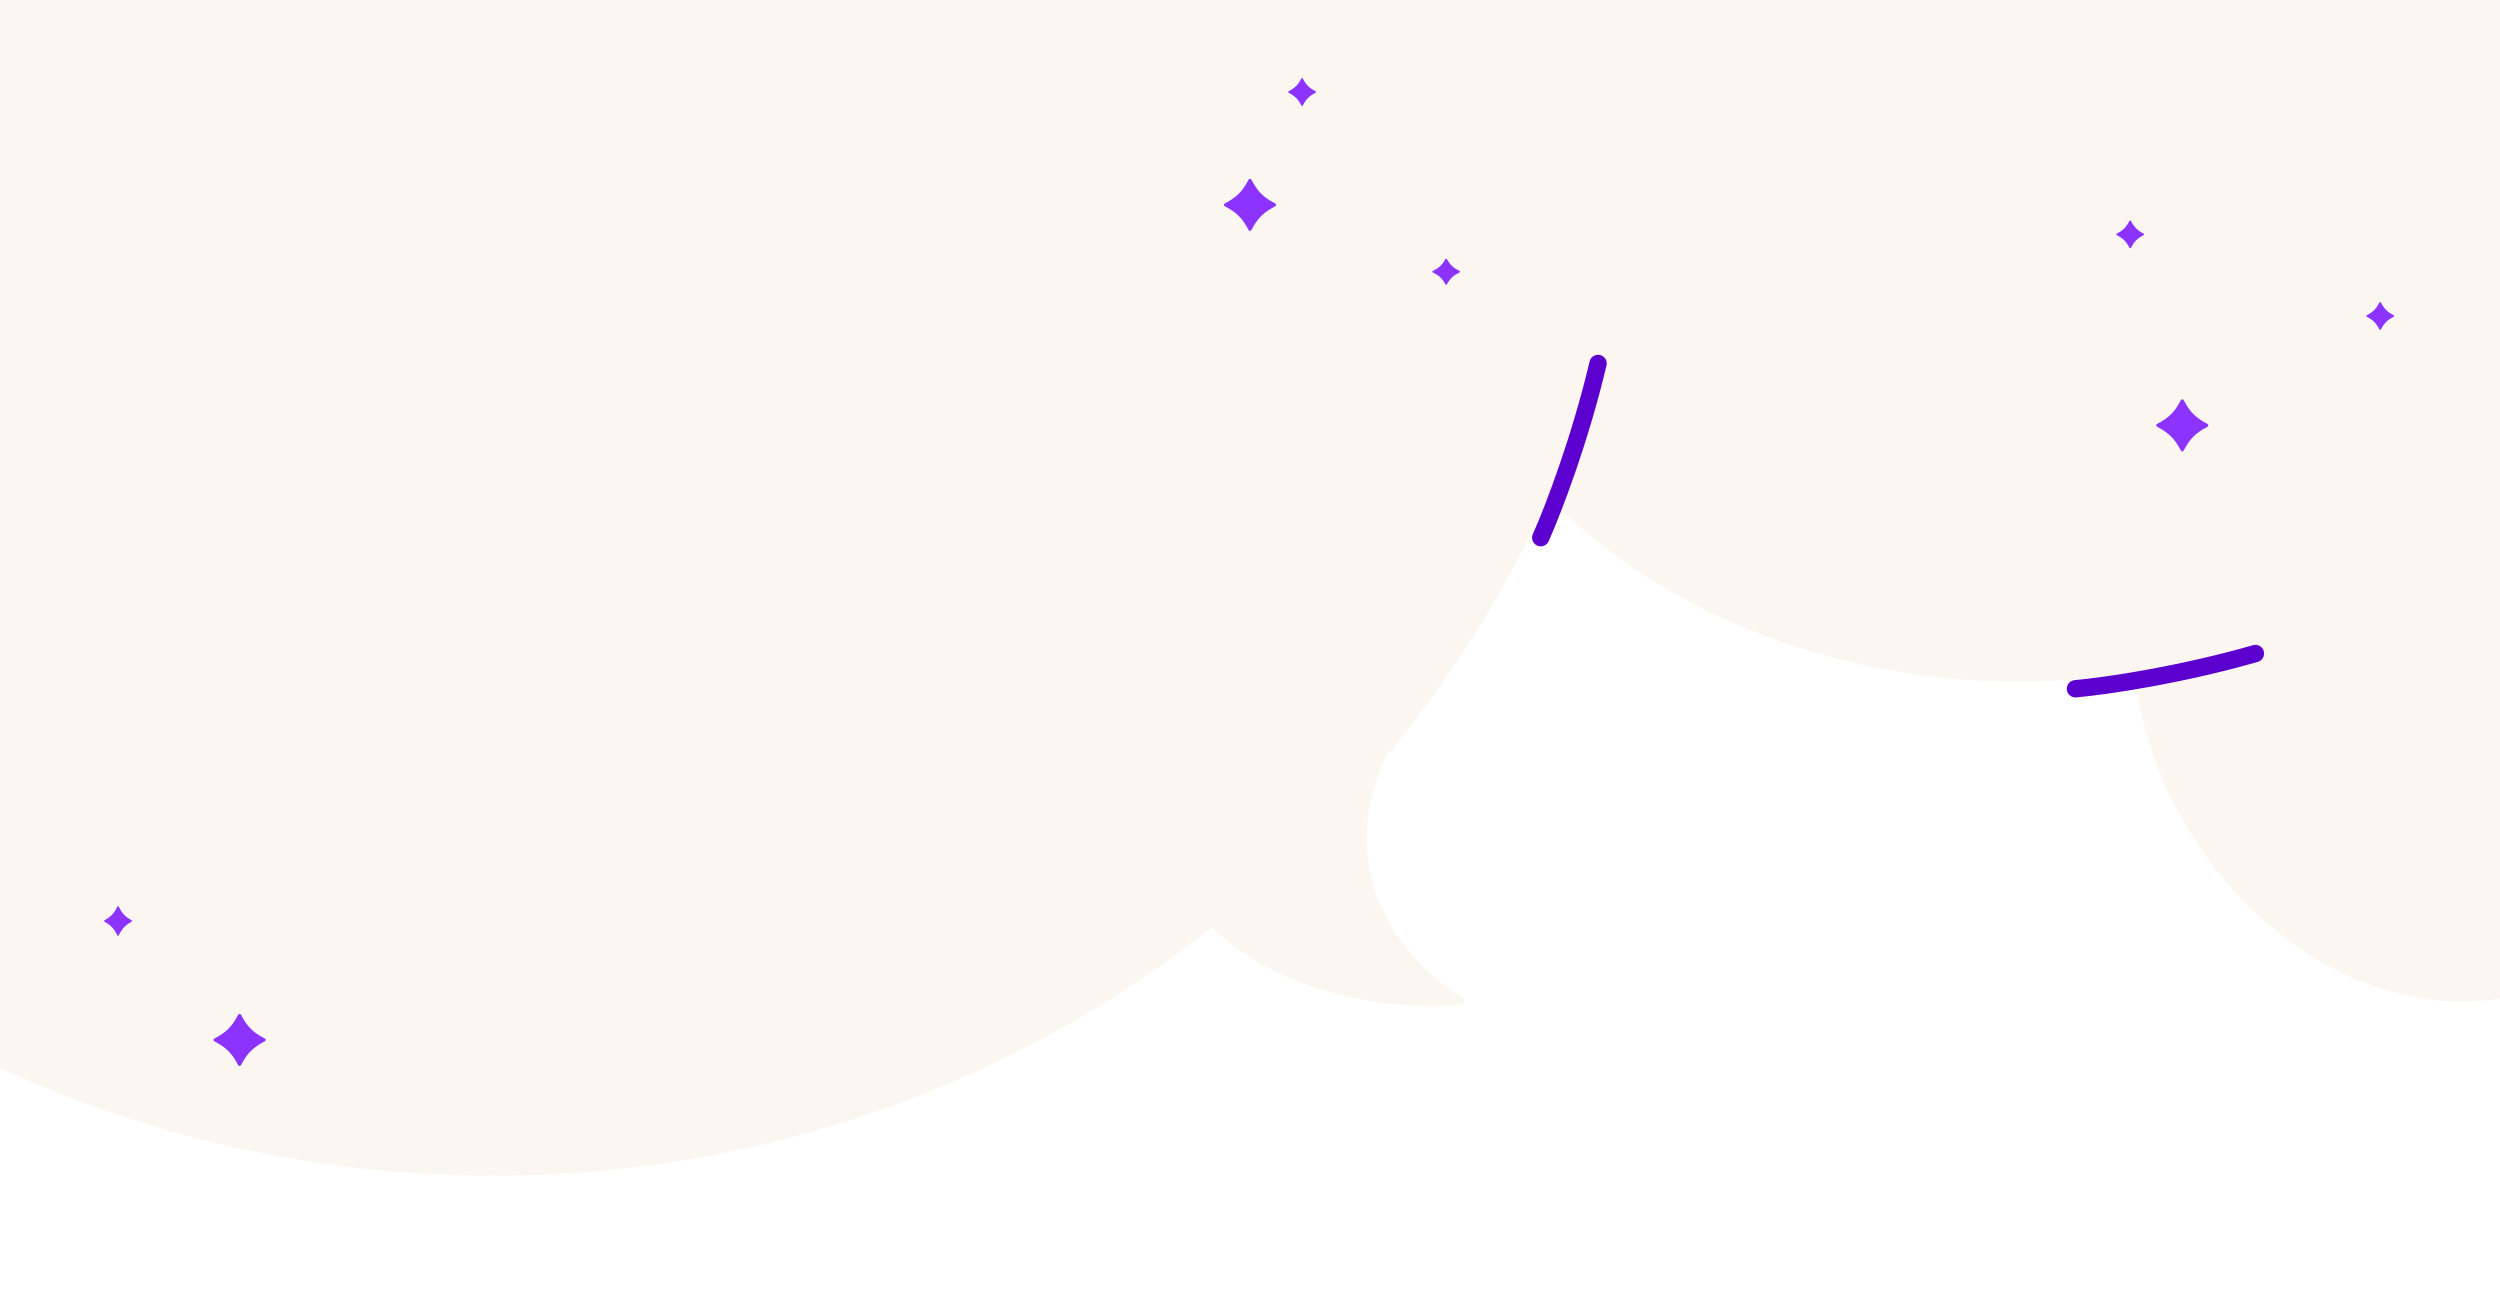
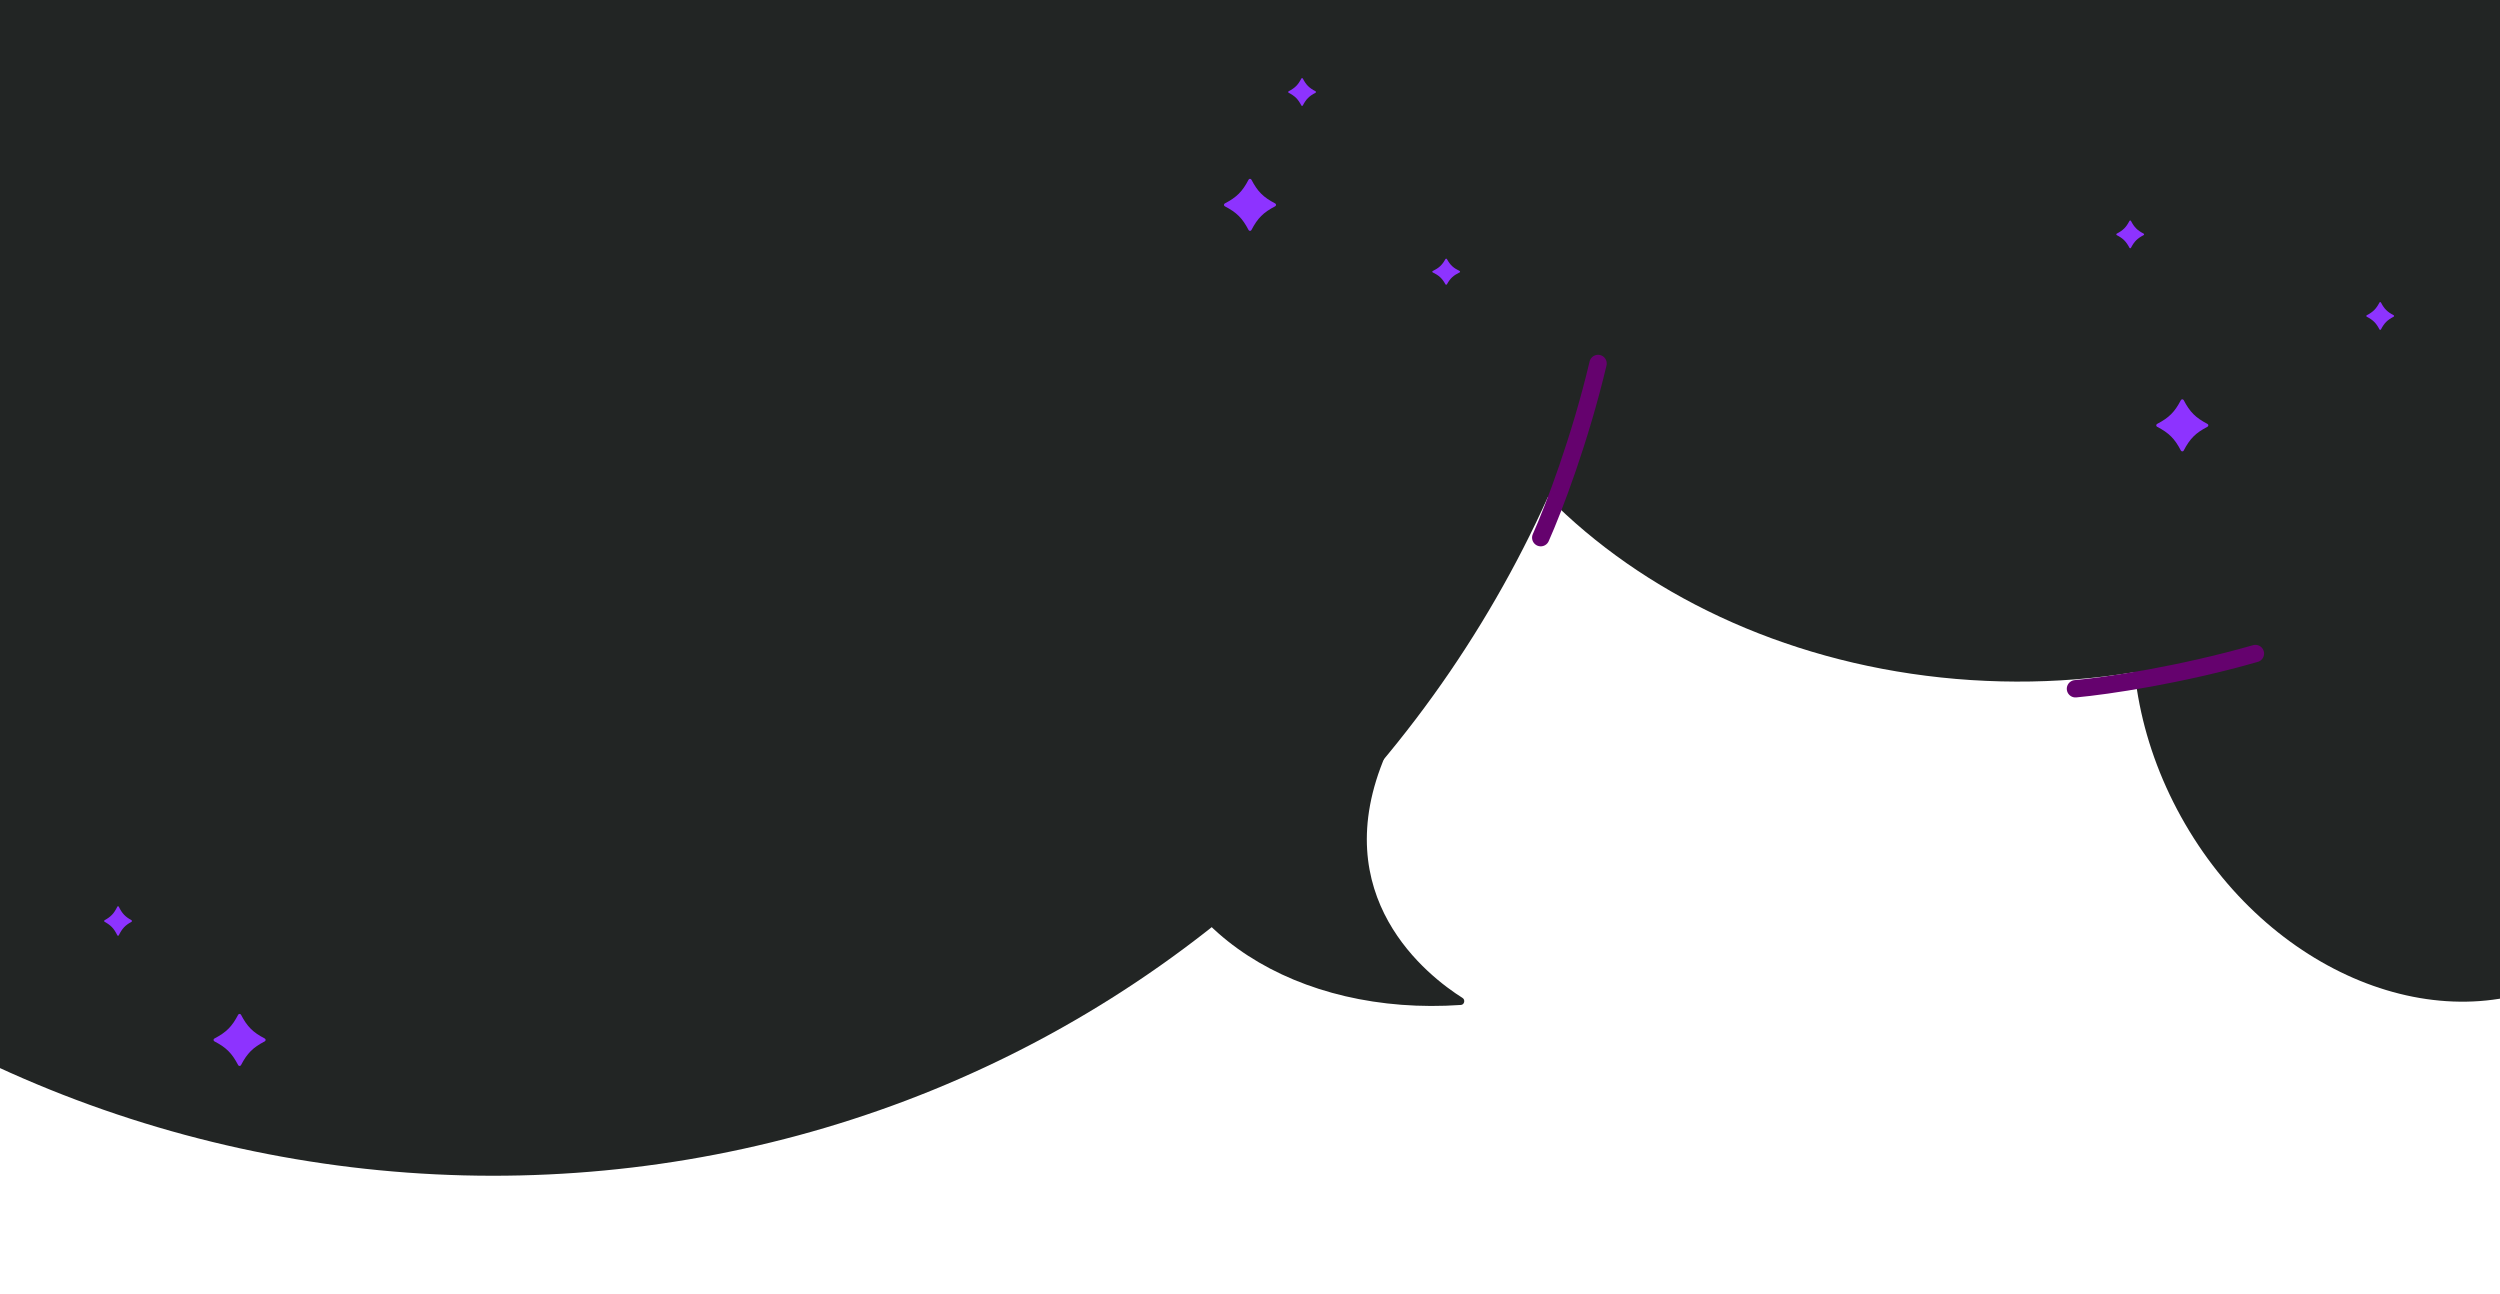
<svg xmlns="http://www.w3.org/2000/svg" width="1440" height="745" viewBox="0 0 1440 745" fill="none">
-   <ellipse cx="1153" cy="118.931" rx="338.036" ry="273.356" transform="rotate(3.70651 1153 118.931)" fill="#FCF6F1" />
-   <ellipse cx="1388.95" cy="398.873" rx="186.383" ry="150.72" transform="rotate(59.8444 1388.95 398.873)" fill="#FCF6F1" />
-   <path d="M1195.47 396.734C1213.92 395.033 1255.71 388.847 1299.11 376.438" stroke="#5C00D0" stroke-width="10" stroke-linecap="round" />
-   <ellipse cx="274.78" cy="1.017" rx="671.43" ry="680.638" transform="rotate(-43.9583 274.78 1.01724)" fill="#FCF6F1" />
-   <path d="M661.149 453.771C684.974 425.639 795.737 377.624 798.179 434.702C762.961 516.553 822.751 562.413 842.432 574.815C844.126 575.883 843.5 578.715 841.502 578.854C748.066 585.339 668.448 537.104 659.989 457.79C659.834 456.334 660.203 454.888 661.149 453.771Z" fill="#FCF6F1" />
-   <path d="M887.469 309.69C895.015 292.765 910.064 253.296 920.481 209.368" stroke="#5C00D0" stroke-width="10" stroke-linecap="round" />
+   <ellipse cx="1153" cy="118.931" rx="338.036" ry="273.356" transform="rotate(3.70651 1153 118.931)" fill="#222524" />
+   <ellipse cx="1388.95" cy="398.873" rx="186.383" ry="150.72" transform="rotate(59.8444 1388.95 398.873)" fill="#222524" />
+   <path d="M1195.47 396.734C1213.92 395.033 1255.71 388.847 1299.11 376.438" stroke="#65026e" stroke-width="10" stroke-linecap="round" />
+   <ellipse cx="274.78" cy="1.017" rx="671.43" ry="680.638" transform="rotate(-43.9583 274.78 1.01724)" fill="#222524" />
+   <path d="M661.149 453.771C684.974 425.639 795.737 377.624 798.179 434.702C762.961 516.553 822.751 562.413 842.432 574.815C844.126 575.883 843.5 578.715 841.502 578.854C748.066 585.339 668.448 537.104 659.989 457.79C659.834 456.334 660.203 454.888 661.149 453.771Z" fill="#222524" />
+   <path d="M887.469 309.69C895.015 292.765 910.064 253.296 920.481 209.368" stroke="#65026e" stroke-width="10" stroke-linecap="round" />
  <path d="M840.735 156.911C837.083 158.696 835.343 160.328 833.438 163.752C833.255 164.083 832.751 164.083 832.562 163.752C830.657 160.328 828.917 158.696 825.265 156.911C824.912 156.739 824.912 156.267 825.265 156.089C828.917 154.304 830.657 152.672 832.562 149.248C832.745 148.917 833.249 148.917 833.438 149.248C835.343 152.672 837.083 154.304 840.735 156.089C841.088 156.261 841.088 156.739 840.735 156.911Z" fill="#8D33FF" />
  <path d="M734.503 118.822C727.656 122.393 724.393 125.656 720.822 132.503C720.479 133.166 719.534 133.166 719.178 132.503C715.607 125.656 712.344 122.393 705.497 118.822C704.834 118.479 704.834 117.534 705.497 117.178C712.344 113.607 715.607 110.344 719.178 103.497C719.521 102.834 720.466 102.834 720.822 103.497C724.393 110.344 727.656 113.607 734.503 117.178C735.166 117.521 735.166 118.479 734.503 118.822Z" fill="#8D33FF" />
  <path d="M152.503 599.822C145.656 603.393 142.393 606.656 138.822 613.503C138.479 614.166 137.534 614.166 137.178 613.503C133.607 606.656 130.344 603.393 123.497 599.822C122.834 599.479 122.834 598.534 123.497 598.178C130.344 594.607 133.607 591.344 137.178 584.497C137.521 583.834 138.466 583.834 138.822 584.497C142.393 591.344 145.656 594.607 152.503 598.178C153.166 598.521 153.166 599.479 152.503 599.822Z" fill="#8D33FF" />
  <path d="M75.735 530.966C72.083 532.989 70.343 534.839 68.438 538.718C68.255 539.094 67.751 539.094 67.562 538.718C65.657 534.839 63.917 532.989 60.265 530.966C59.912 530.771 59.912 530.236 60.265 530.034C63.917 528.011 65.657 526.161 67.562 522.282C67.745 521.906 68.249 521.906 68.438 522.282C70.343 526.161 72.083 528.011 75.735 530.034C76.088 530.229 76.088 530.771 75.735 530.966Z" fill="#8D33FF" />
  <path d="M1271.5 245.822C1264.66 249.393 1261.39 252.656 1257.82 259.503C1257.48 260.166 1256.53 260.166 1256.18 259.503C1252.61 252.656 1249.34 249.393 1242.5 245.822C1241.83 245.479 1241.83 244.534 1242.5 244.178C1249.34 240.607 1252.61 237.344 1256.18 230.497C1256.52 229.834 1257.47 229.834 1257.82 230.497C1261.39 237.344 1264.66 240.607 1271.5 244.178C1272.17 244.521 1272.17 245.479 1271.5 245.822Z" fill="#8D33FF" />
  <path d="M757.735 53.438C754.083 55.343 752.343 57.083 750.438 60.735C750.255 61.088 749.751 61.088 749.562 60.735C747.657 57.083 745.917 55.343 742.265 53.438C741.912 53.255 741.912 52.751 742.265 52.562C745.917 50.657 747.657 48.917 749.562 45.265C749.745 44.912 750.249 44.912 750.438 45.265C752.343 48.917 754.083 50.657 757.735 52.562C758.088 52.745 758.088 53.255 757.735 53.438Z" fill="#8D33FF" />
  <path d="M1378.73 182.438C1375.08 184.343 1373.34 186.083 1371.44 189.735C1371.26 190.088 1370.75 190.088 1370.56 189.735C1368.66 186.083 1366.92 184.343 1363.27 182.438C1362.91 182.255 1362.91 181.751 1363.27 181.562C1366.92 179.657 1368.66 177.917 1370.56 174.265C1370.74 173.912 1371.25 173.912 1371.44 174.265C1373.34 177.917 1375.08 179.657 1378.73 181.562C1379.09 181.745 1379.09 182.255 1378.73 182.438Z" fill="#8D33FF" />
  <path d="M1234.73 135.438C1231.08 137.343 1229.34 139.083 1227.44 142.735C1227.26 143.088 1226.75 143.088 1226.56 142.735C1224.66 139.083 1222.92 137.343 1219.27 135.438C1218.91 135.255 1218.91 134.751 1219.27 134.562C1222.92 132.657 1224.66 130.917 1226.56 127.265C1226.74 126.912 1227.25 126.912 1227.44 127.265C1229.34 130.917 1231.08 132.657 1234.73 134.562C1235.09 134.745 1235.09 135.255 1234.73 135.438Z" fill="#8D33FF" />
</svg>
